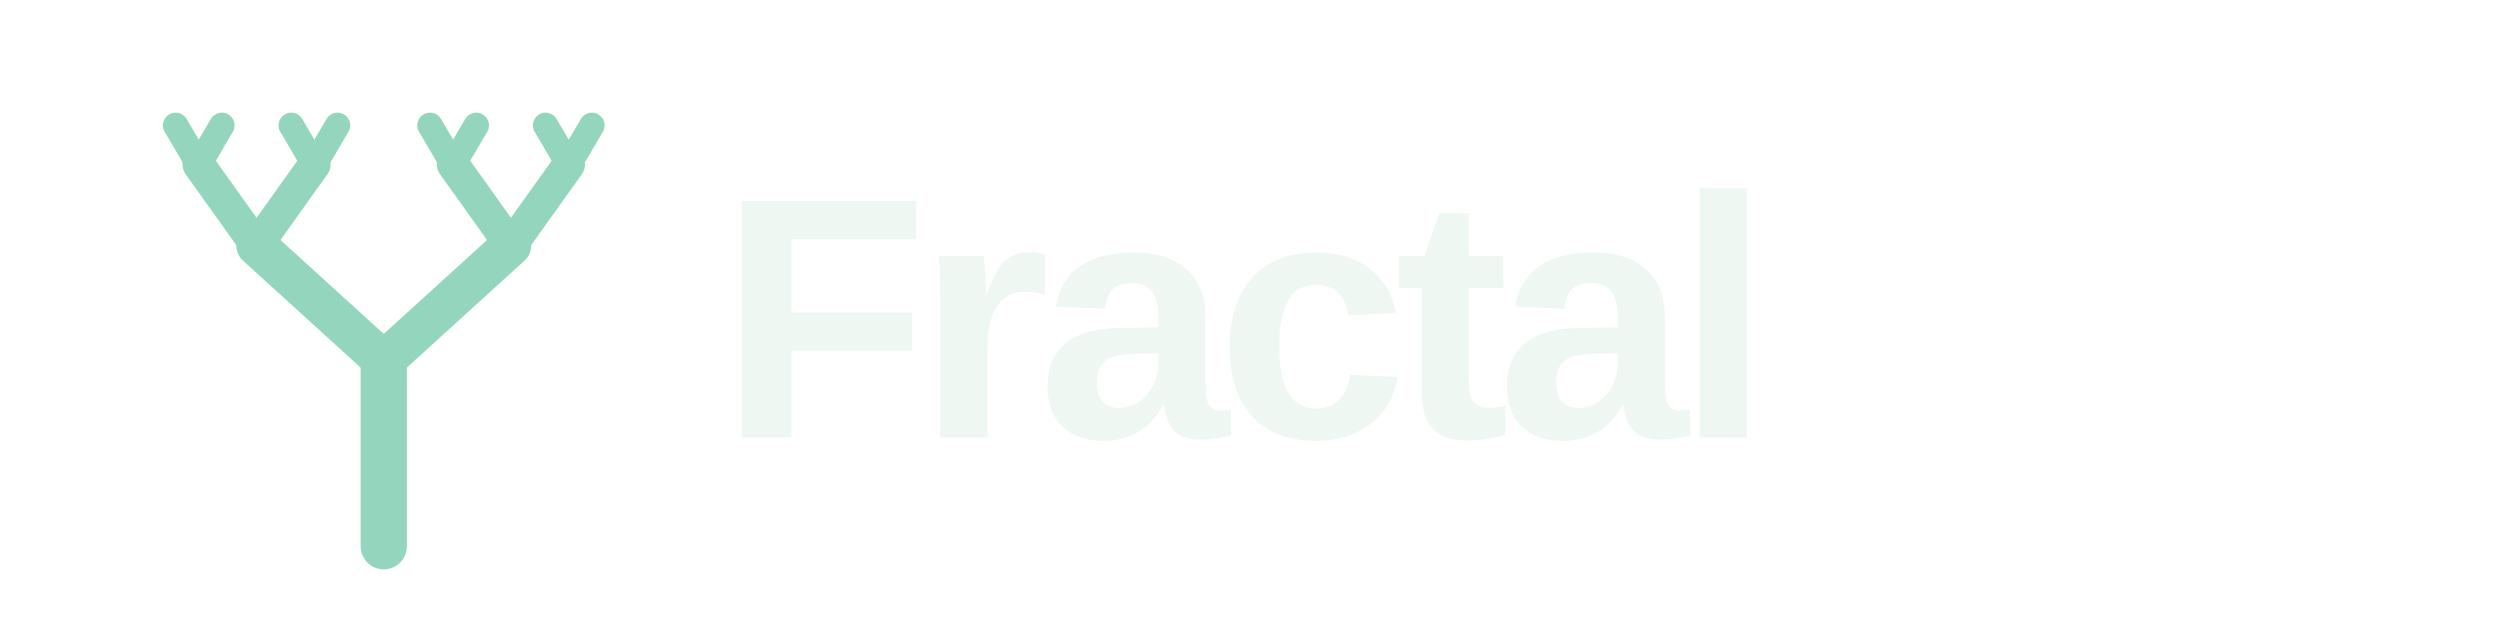
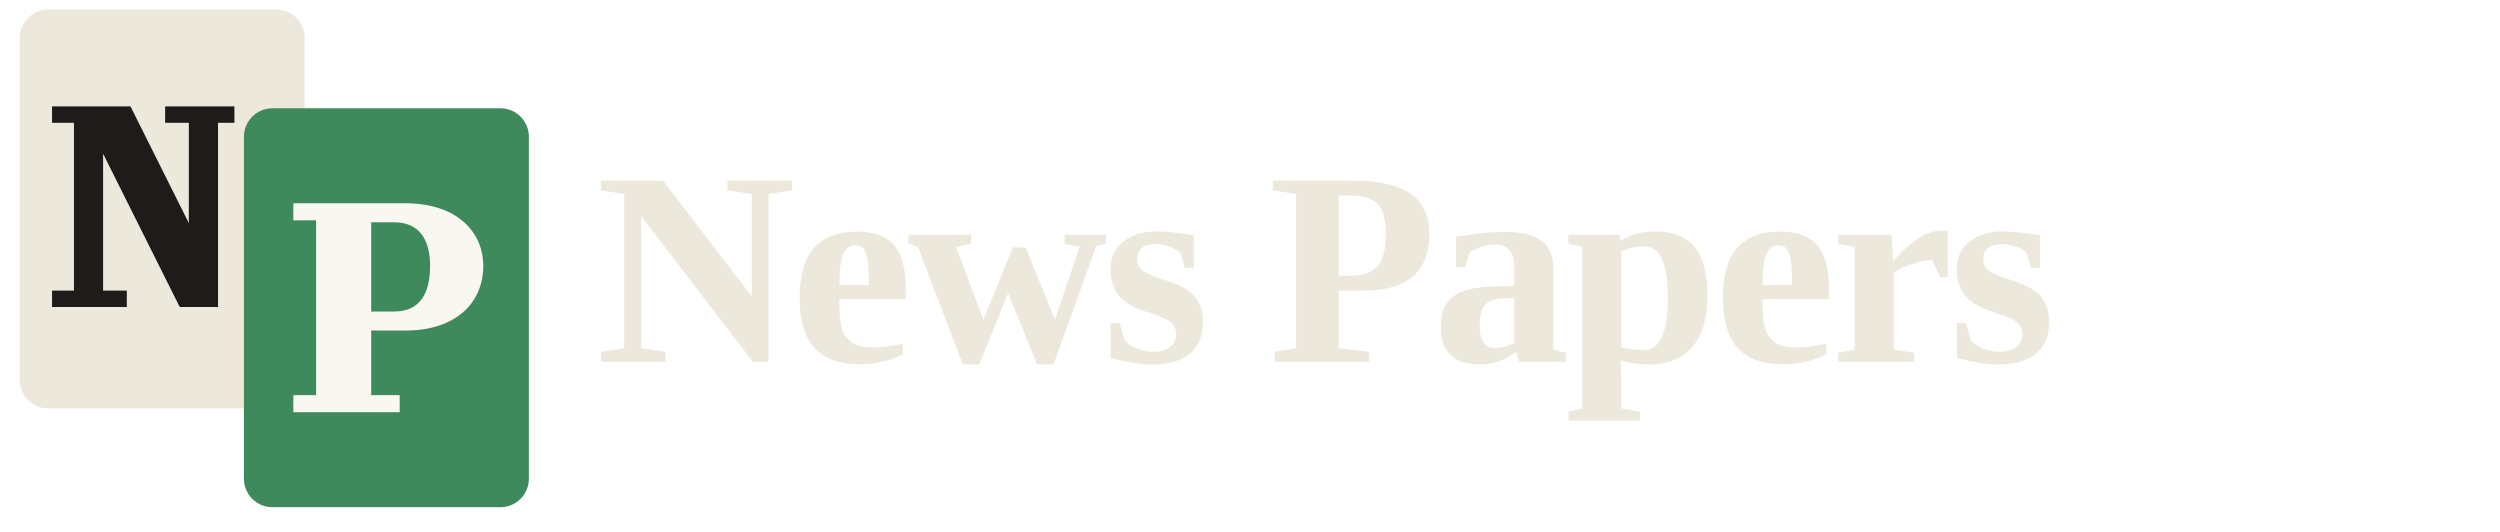
- <svg xmlns="http://www.w3.org/2000/svg" viewBox="0 0 400 100" role="img" aria-labelledby="title">
-   <g transform="translate(17 6) scale(3.7)" fill="none" stroke="#93d6bd" stroke-linecap="round" stroke-linejoin="round">
-     <path d="M12 22V14" stroke-width="2" />
-     <path d="M12 14L6.5 9M12 14l5.5-5" stroke-width="1.75" />
-     <path d="M6.5 9L4 5.5M6.5 9L9 5.5M17.5 9L15 5.5M17.5 9L20 5.5" stroke-width="1.4" />
-     <path d="M4 5.5l-1-1.7M4 5.5l1-1.7M9 5.5l-1-1.7M9 5.5l1-1.7M15 5.5l-1-1.7M15 5.5l1-1.7M20 5.5l-1-1.7M20 5.5l1-1.7" stroke-width="1.1" />
+ <svg xmlns="http://www.w3.org/2000/svg" viewBox="0 0 470 100" role="img" aria-labelledby="title">
+   <g transform="translate(3 0) scale(0.17857) translate(-240 -240)">
+     <rect x="244" y="250" width="300" height="420" rx="30" fill="#EDE8DC" />
+     <rect x="480" y="354" width="300" height="420" rx="30" fill="#3E8A5C" />
+     <path transform="translate(278 352) scale(0.96)" fill="#1D1C1A" fill-rule="evenodd" d="M0 0H86L150 128V18H124V0H200V18H182V220H140L56 52V202H82V220H0V202H24V18H0Z" />
+     <path transform="translate(532 454) scale(1.0)" fill="#F9F7F2" fill-rule="evenodd" d="M0 0H118C172 0 200 30 200 66C200 104 172 134 118 134H82V202H112V220H0V202H24V18H0ZM82 20V114H106C134 114 144 94 144 66C144 40 134 20 106 20Z" />
  </g>
-   <text x="115" y="70" fill="#eef7f2" font-family="Arial,Helvetica,sans-serif" font-size="55" font-weight="700" letter-spacing="-2">Fractal</text>
+   <text x="112" y="68" fill="#EDE8DC" font-family="Georgia,'Times New Roman',serif" font-size="52" font-weight="700" letter-spacing="-1">News Papers</text>
</svg>
